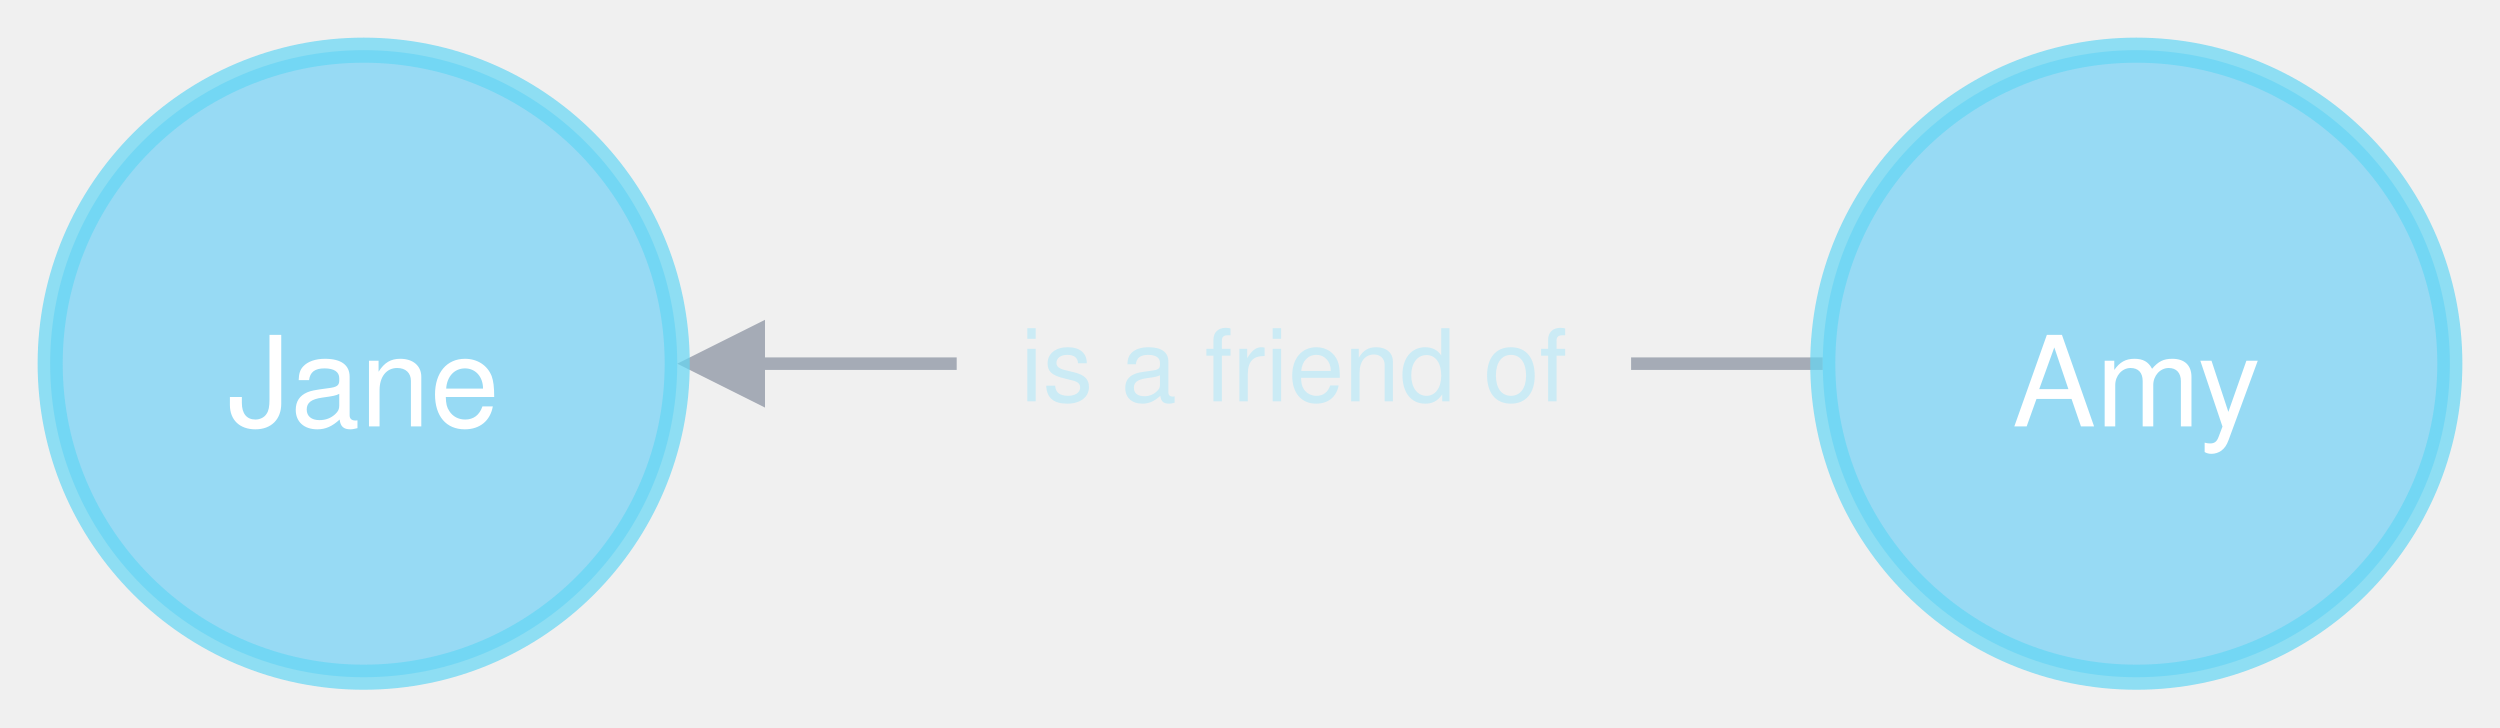
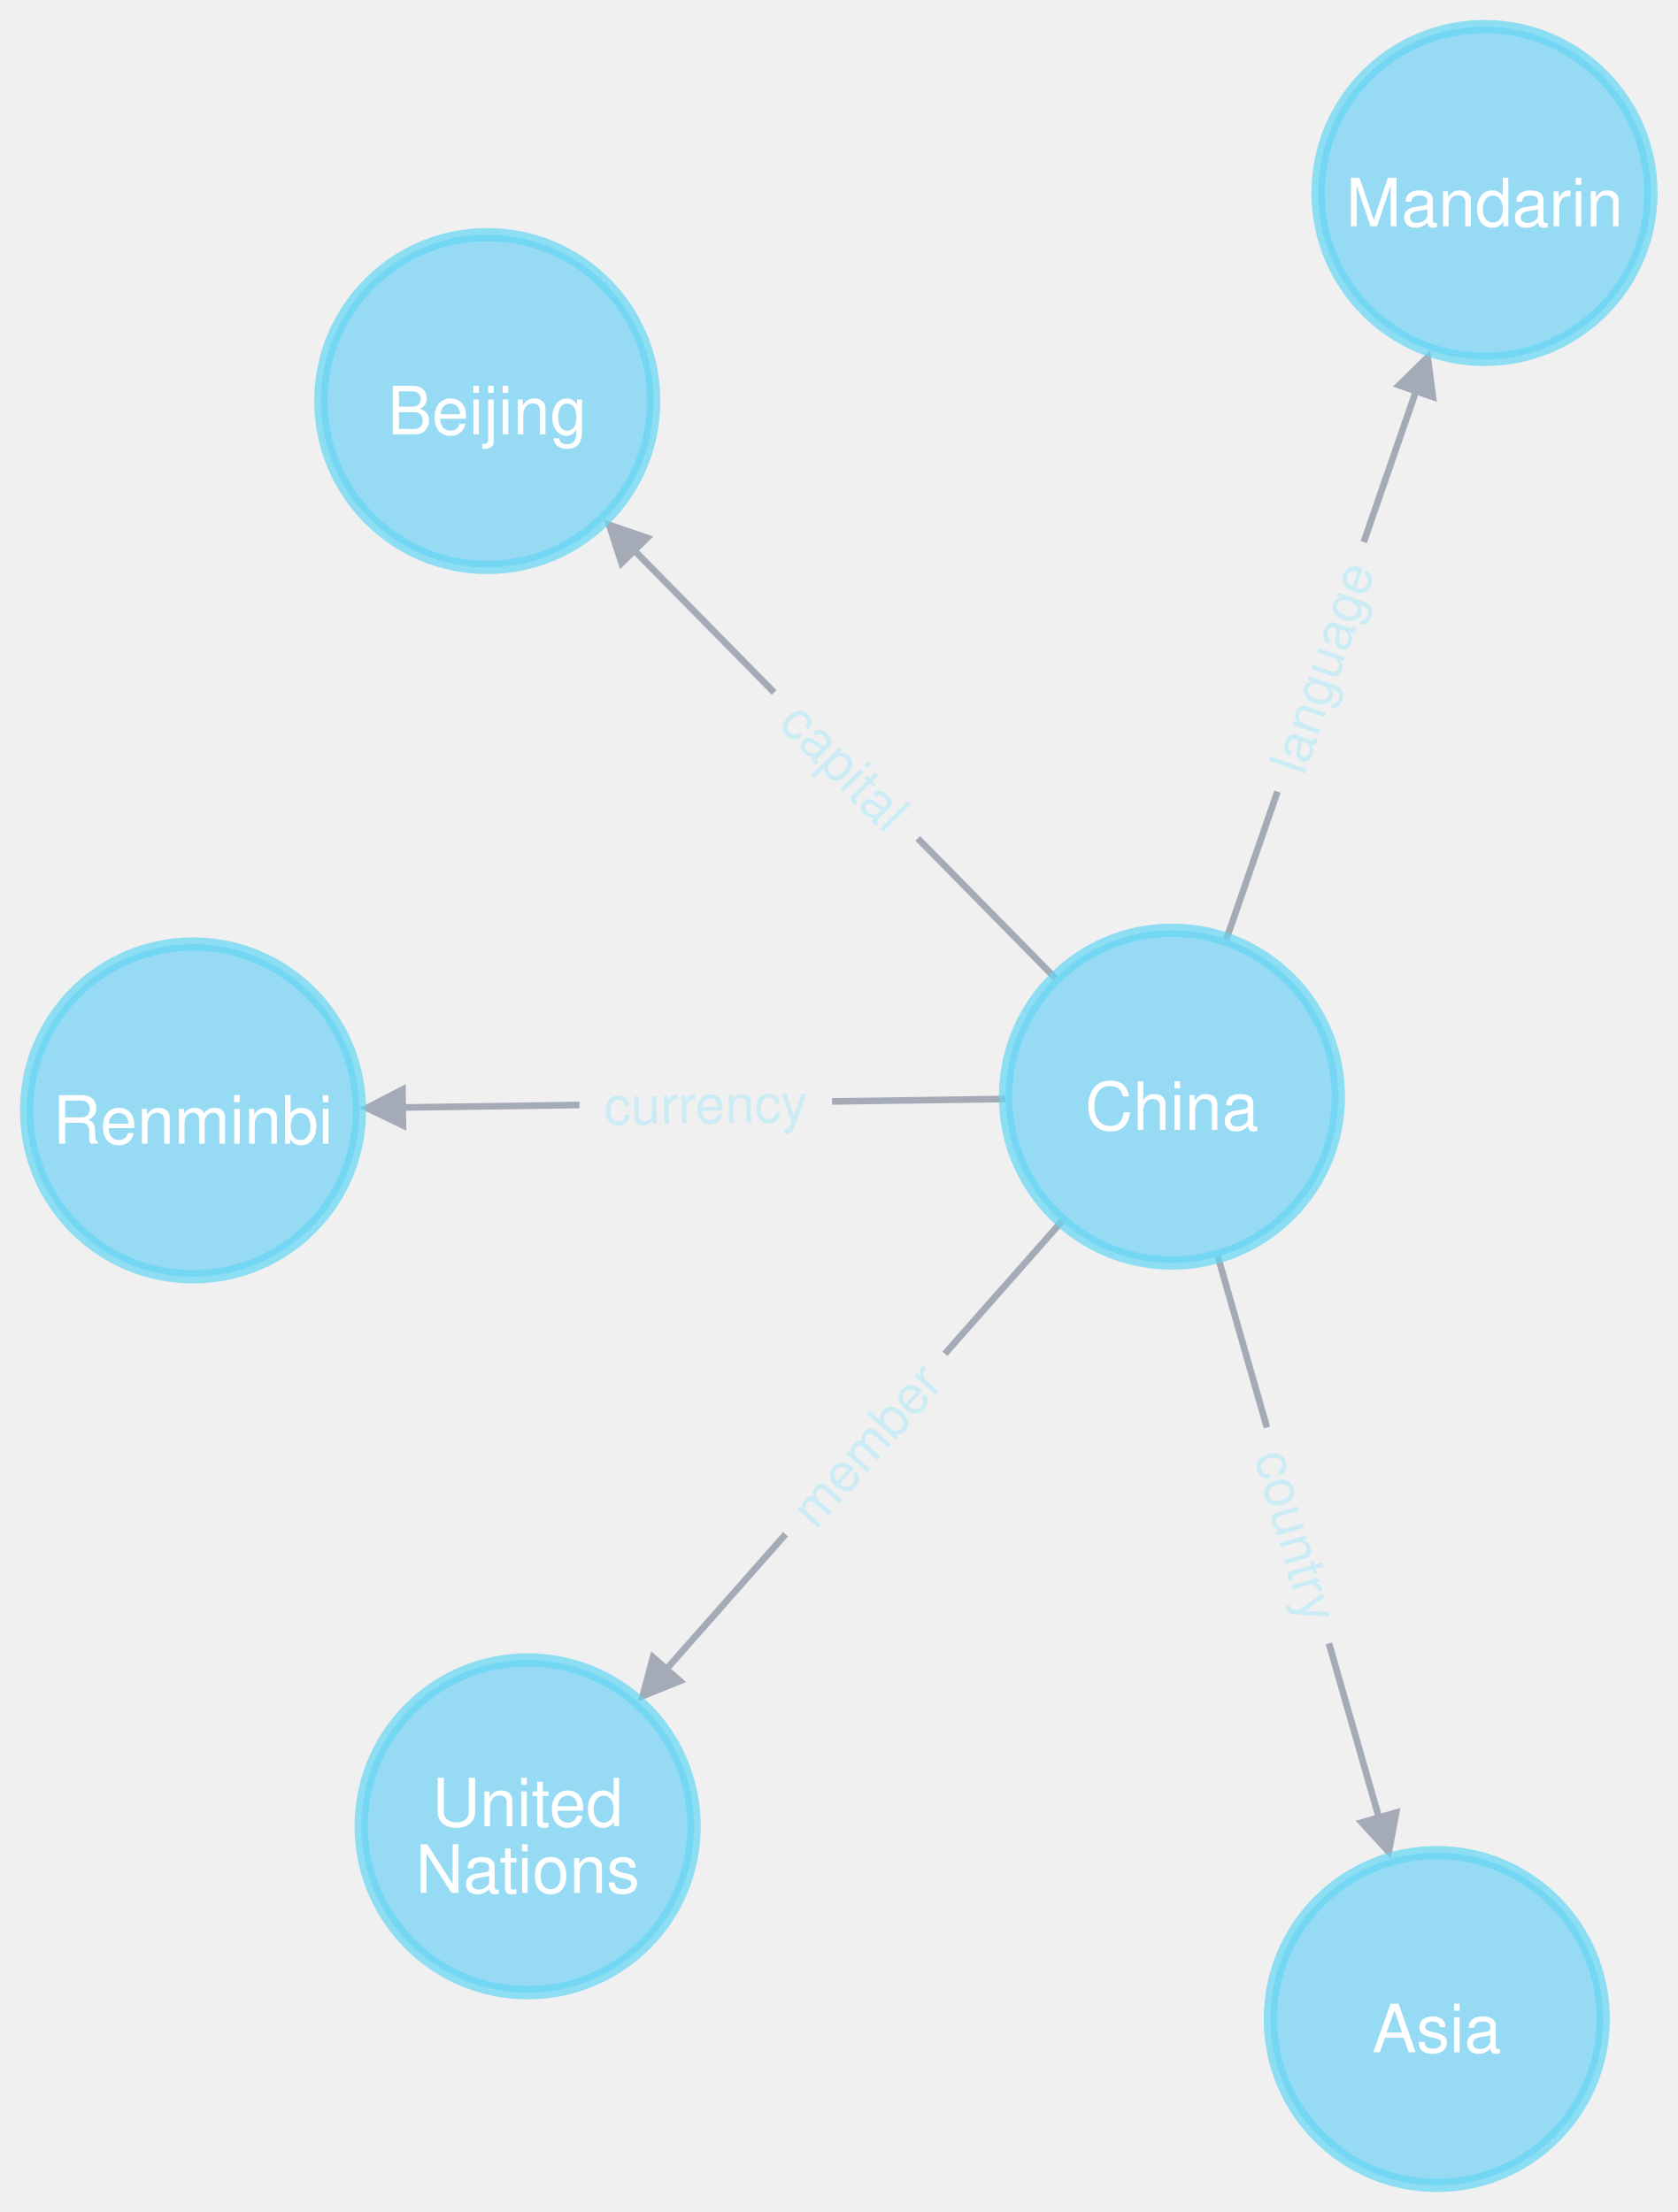
- <svg xmlns="http://www.w3.org/2000/svg" width="199.346" height="58" viewBox="-99.673 -29 199.346 58">
+ <svg xmlns="http://www.w3.org/2000/svg" width="252.021" height="332.397" viewBox="-79.043 -165.374 252.021 332.397">
  <g class="layer relationships">
-     <g class="relationship" transform="translate(70.67283 -4.20247348989775e-15) rotate(180)">
-       <path class="b-outline" fill="#A5ABB6" stroke="none" d="M 25 0.5 L 40.285 0.5 L 40.285 -0.5 L 25 -0.5 Z M 94.061 0.5 L 109.346 0.5 L 109.346 3.5 L 116.346 0 L 109.346 -3.5 L 109.346 -0.5 L 94.061 -0.5 Z" />
-       <text text-anchor="middle" pointer-events="none" font-size="8px" fill="#CBEBF5" x="67.173" y="3" transform="rotate(180 67.17283 0)" font-family="Helvetica Neue, Helvetica, Arial, sans-serif">is a friend of</text>
+     <g class="relationship" transform="translate(97.02174 -0.5826219) rotate(433.9839)">
+       <path class="b-outline" fill="#A5ABB6" stroke="none" d="M 25 0.5 L 51.73 0.5 L 51.73 -0.5 L 25 -0.5 Z M 85.474 0.5 L 112.203 0.5 L 112.203 3.5 L 119.203 0 L 112.203 -3.5 L 112.203 -0.5 L 85.474 -0.5 Z" />
+       <text text-anchor="middle" pointer-events="none" font-size="8px" fill="#CBEBF5" x="68.602" y="3" font-family="Helvetica Neue, Helvetica, Arial, sans-serif">country</text>
+     </g>
+     <g class="relationship" transform="translate(97.02174 -0.5826219) rotate(491.4372)">
+       <path class="b-outline" fill="#A5ABB6" stroke="none" d="M 25 0.5 L 51.546 0.5 L 51.546 -0.5 L 25 -0.5 Z M 87.714 0.5 L 114.26 0.5 L 114.26 3.5 L 121.26 0 L 114.26 -3.5 L 114.26 -0.5 L 87.714 -0.5 Z" />
+       <text text-anchor="middle" pointer-events="none" font-size="8px" fill="#CBEBF5" x="69.63" y="3" transform="rotate(180 69.62998 0)" font-family="Helvetica Neue, Helvetica, Arial, sans-serif">member</text>
+     </g>
+     <g class="relationship" transform="translate(97.02174 -0.5826219) rotate(539.1926)">
+       <path class="b-outline" fill="#A5ABB6" stroke="none" d="M 25 0.5 L 51.064 0.5 L 51.064 -0.5 L 25 -0.5 Z M 89.016 0.5 L 115.08 0.5 L 115.08 3.5 L 122.08 0 L 115.08 -3.5 L 115.08 -0.5 L 89.016 -0.5 Z" />
+       <text text-anchor="middle" pointer-events="none" font-size="8px" fill="#CBEBF5" x="70.04" y="3" transform="rotate(180 70.03983 0)" font-family="Helvetica Neue, Helvetica, Arial, sans-serif">currency</text>
+     </g>
+     <g class="relationship" transform="translate(97.02174 -0.5826219) rotate(225.4595)">
+       <path class="b-outline" fill="#A5ABB6" stroke="none" d="M 25 0.5 L 54.435 0.5 L 54.435 -0.5 L 25 -0.5 Z M 85.211 0.5 L 114.647 0.5 L 114.647 3.5 L 121.647 0 L 114.647 -3.5 L 114.647 -0.5 L 85.211 -0.5 Z" />
+       <text text-anchor="middle" pointer-events="none" font-size="8px" fill="#CBEBF5" x="69.823" y="3" transform="rotate(180 69.8234 0)" font-family="Helvetica Neue, Helvetica, Arial, sans-serif">capital</text>
+     </g>
+     <g class="relationship" transform="translate(97.02174 -0.5826219) rotate(289.075)">
+       <path class="b-outline" fill="#A5ABB6" stroke="none" d="M 25 0.5 L 48.504 0.5 L 48.504 -0.5 L 25 -0.5 Z M 88.176 0.5 L 111.681 0.5 L 111.681 3.5 L 118.681 0 L 111.681 -3.5 L 111.681 -0.5 L 88.176 -0.5 Z" />
+       <text text-anchor="middle" pointer-events="none" font-size="8px" fill="#CBEBF5" x="68.34" y="3" font-family="Helvetica Neue, Helvetica, Arial, sans-serif">language</text>
    </g>
  </g>
  <g class="layer nodes">
-     <g class="node" aria-label="graph-nodeperson-1" transform="translate(70.67283,-4.20247348989775e-15)">
+     <g class="node" aria-label="graph-nodeChina" transform="translate(97.02174,-0.5826219)">
      <circle class="b-outline" cx="0" cy="0" r="25" fill="rgba(135, 214, 244, 0.85)" stroke="rgba(100, 214, 244, 0.7)" stroke-width="2px" />
-       <text class="caption" text-anchor="middle" pointer-events="none" x="0" y="5" font-size="10px" fill="#FFFFFF" font-family="Helvetica Neue, Helvetica, Arial, sans-serif"> Amy</text>
+       <text class="caption" text-anchor="middle" pointer-events="none" x="0" y="5" font-size="10px" fill="#FFFFFF" font-family="Helvetica Neue, Helvetica, Arial, sans-serif"> China</text>
    </g>
-     <g class="node" aria-label="graph-nodeperson-2" transform="translate(-70.67283,4.452451520350793e-15)">
+     <g class="node" aria-label="graph-nodeAsia" transform="translate(136.8084,138.0233)">
      <circle class="b-outline" cx="0" cy="0" r="25" fill="rgba(135, 214, 244, 0.85)" stroke="rgba(100, 214, 244, 0.7)" stroke-width="2px" />
-       <text class="caption" text-anchor="middle" pointer-events="none" x="0" y="5" font-size="10px" fill="#FFFFFF" font-family="Helvetica Neue, Helvetica, Arial, sans-serif"> Jane</text>
+       <text class="caption" text-anchor="middle" pointer-events="none" x="0" y="5" font-size="10px" fill="#FFFFFF" font-family="Helvetica Neue, Helvetica, Arial, sans-serif"> Asia</text>
+     </g>
+     <g class="node" aria-label="graph-nodeUnited Nations" transform="translate(0.2270956,109.0658)">
+       <circle class="b-outline" cx="0" cy="0" r="25" fill="rgba(135, 214, 244, 0.85)" stroke="rgba(100, 214, 244, 0.7)" stroke-width="2px" />
+       <text class="caption" text-anchor="middle" pointer-events="none" x="0" y="0" font-size="10px" fill="#FFFFFF" font-family="Helvetica Neue, Helvetica, Arial, sans-serif"> United</text>
+       <text class="caption" text-anchor="middle" pointer-events="none" x="0" y="10" font-size="10px" fill="#FFFFFF" font-family="Helvetica Neue, Helvetica, Arial, sans-serif"> Nations</text>
+     </g>
+     <g class="node" aria-label="graph-nodeRenminbi" transform="translate(-50.04332,1.48992)">
+       <circle class="b-outline" cx="0" cy="0" r="25" fill="rgba(135, 214, 244, 0.85)" stroke="rgba(100, 214, 244, 0.7)" stroke-width="2px" />
+       <text class="caption" text-anchor="middle" pointer-events="none" x="0" y="5" font-size="10px" fill="#FFFFFF" font-family="Helvetica Neue, Helvetica, Arial, sans-serif"> Renminbi</text>
+     </g>
+     <g class="node" aria-label="graph-nodeBeijing" transform="translate(-5.838196,-105.1059)">
+       <circle class="b-outline" cx="0" cy="0" r="25" fill="rgba(135, 214, 244, 0.85)" stroke="rgba(100, 214, 244, 0.7)" stroke-width="2px" />
+       <text class="caption" text-anchor="middle" pointer-events="none" x="0" y="5" font-size="10px" fill="#FFFFFF" font-family="Helvetica Neue, Helvetica, Arial, sans-serif"> Beijing</text>
+     </g>
+     <g class="node" aria-label="graph-nodeMandarin" transform="translate(143.9774,-136.3741)">
+       <circle class="b-outline" cx="0" cy="0" r="25" fill="rgba(135, 214, 244, 0.85)" stroke="rgba(100, 214, 244, 0.7)" stroke-width="2px" />
+       <text class="caption" text-anchor="middle" pointer-events="none" x="0" y="5" font-size="10px" fill="#FFFFFF" font-family="Helvetica Neue, Helvetica, Arial, sans-serif"> Mandarin</text>
    </g>
  </g>
</svg>
